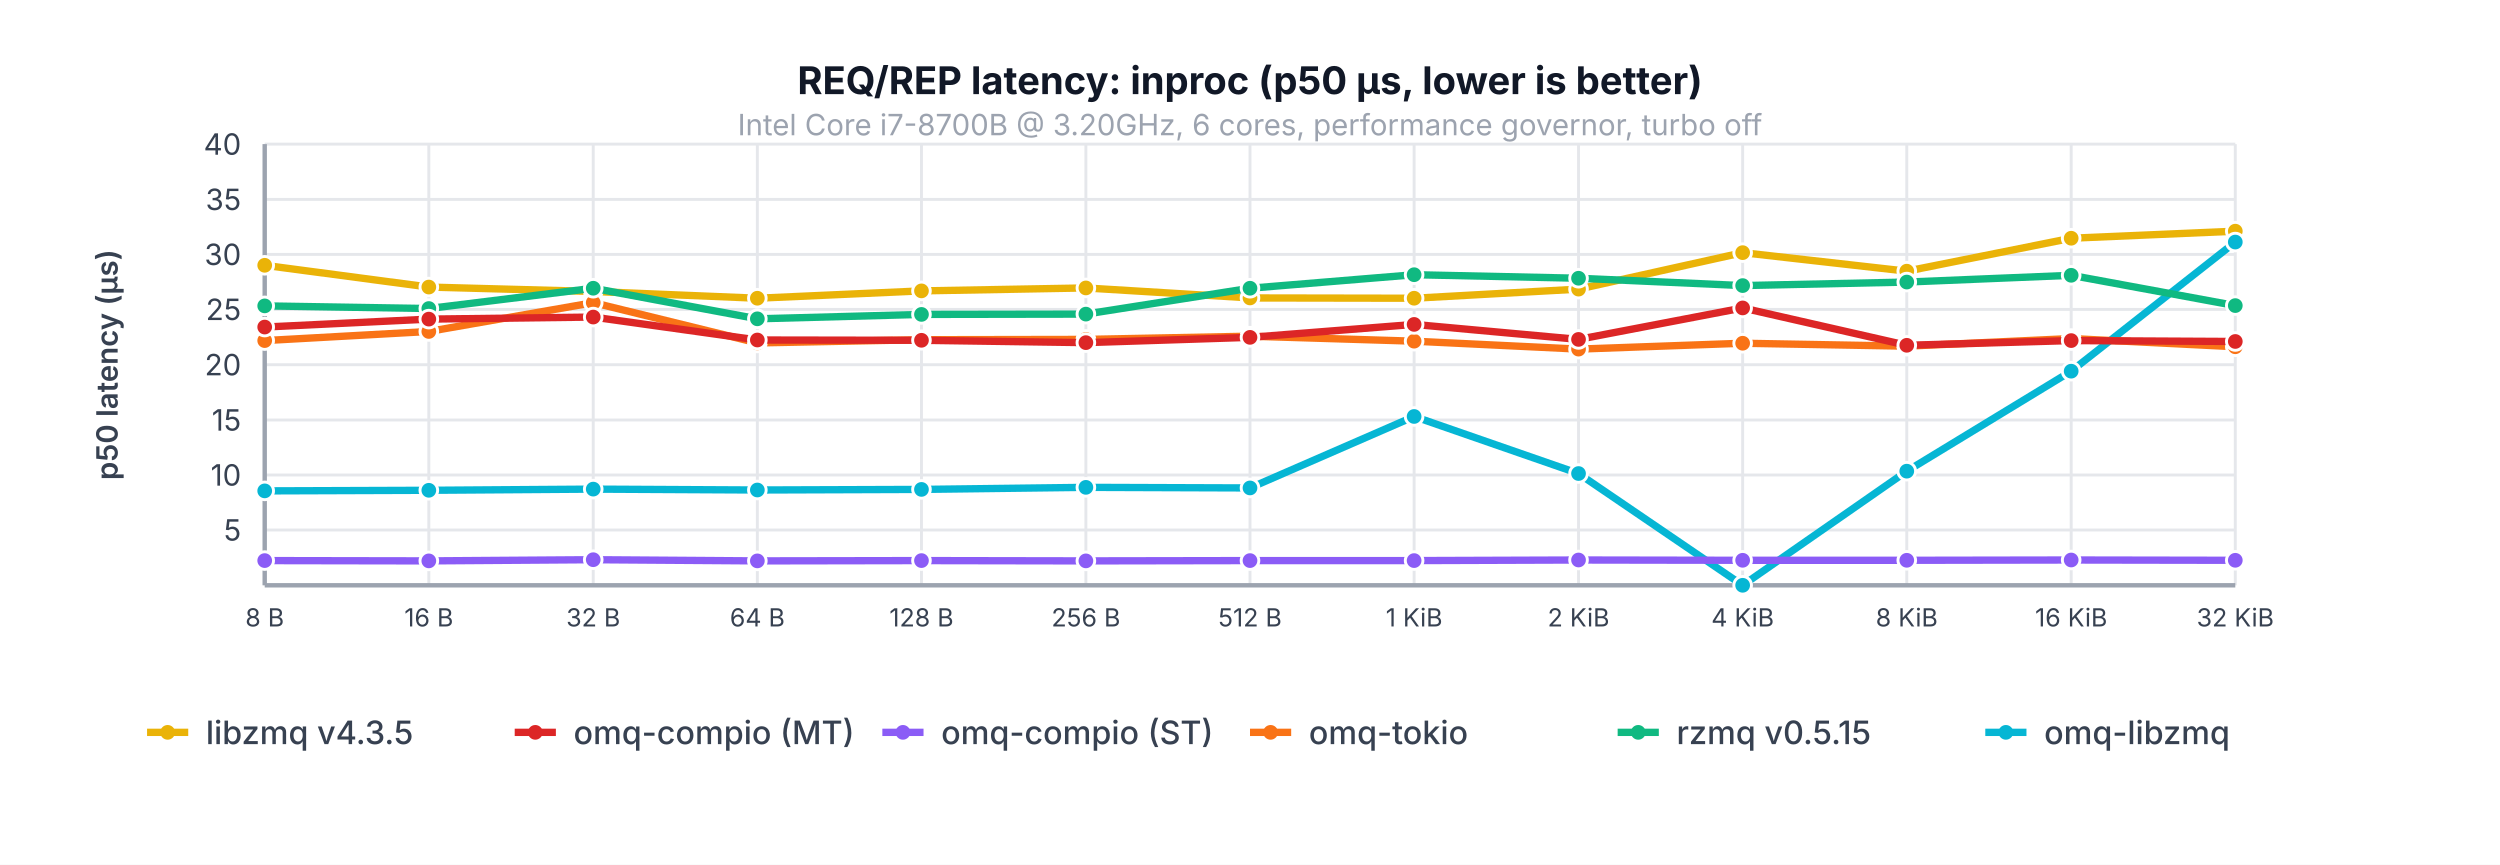
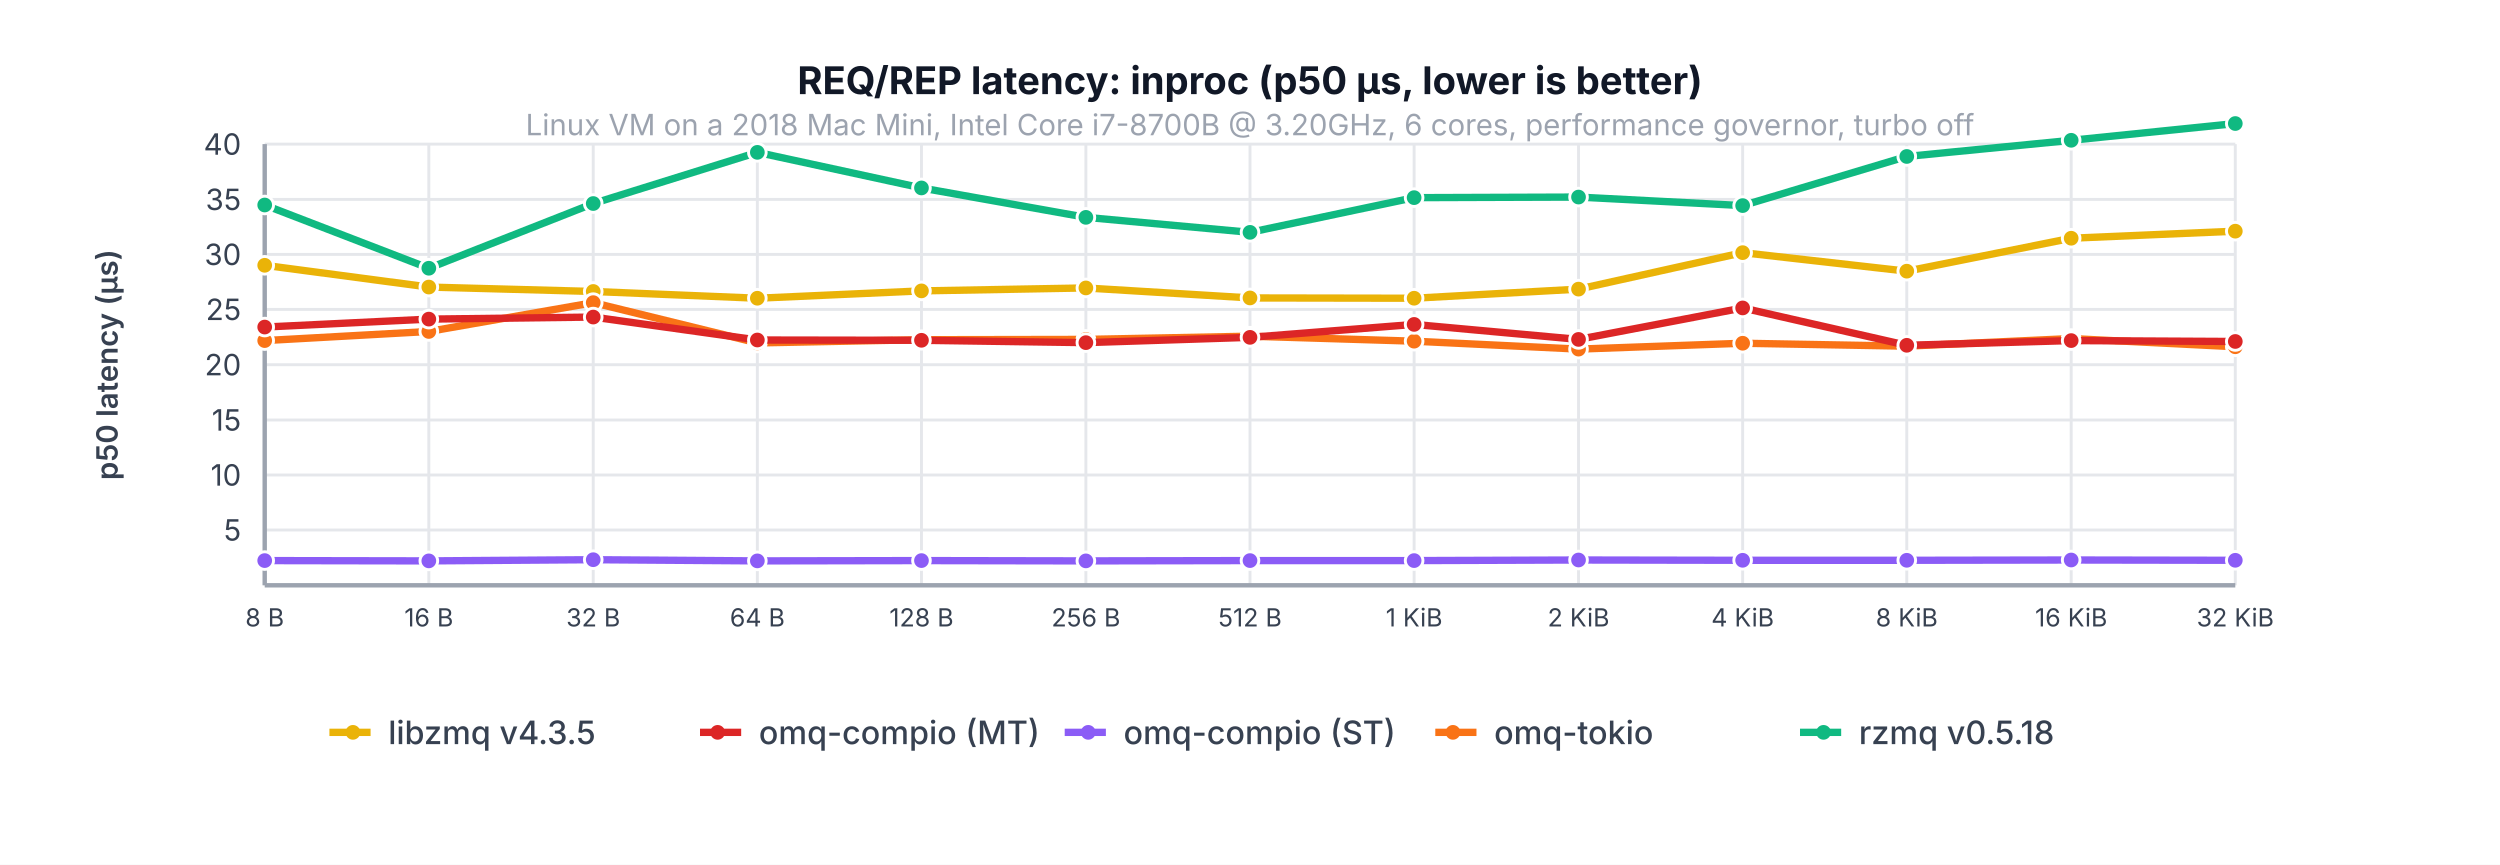
<svg xmlns="http://www.w3.org/2000/svg" viewBox="0 0 850 294" font-family="system-ui, -apple-system, sans-serif">
  <rect width="850" height="294" fill="white" />
-   <text x="425.0" y="46" text-anchor="middle" fill="#9ca3af" font-size="10">Intel Core i7-8700B @ 3.20GHz, 6 cores, performance governor, turbo off</text>
+   <text x="425.0" y="46" text-anchor="middle" fill="#9ca3af" font-size="10">Linux VM on a 2018 Mac Mini, Intel Core i7-8700B @ 3.20GHz, 6 cores, performance governor, turbo off</text>
  <text x="425.0" y="32.0" text-anchor="middle" fill="#111827" font-size="13" font-weight="700">REQ/REP latency: inproc (p50 µs, lower is better)</text>
  <line x1="90.0" y1="180.2" x2="760.0" y2="180.2" stroke="#e5e7eb" stroke-width="1" />
  <text x="82.0" y="180.2" text-anchor="end" dominant-baseline="middle" fill="#374151" font-size="10">5</text>
  <line x1="90.0" y1="161.5" x2="760.0" y2="161.5" stroke="#e5e7eb" stroke-width="1" />
  <text x="82.0" y="161.5" text-anchor="end" dominant-baseline="middle" fill="#374151" font-size="10">10</text>
  <line x1="90.0" y1="142.8" x2="760.0" y2="142.8" stroke="#e5e7eb" stroke-width="1" />
  <text x="82.0" y="142.8" text-anchor="end" dominant-baseline="middle" fill="#374151" font-size="10">15</text>
  <line x1="90.0" y1="124.0" x2="760.0" y2="124.0" stroke="#e5e7eb" stroke-width="1" />
  <text x="82.0" y="124.0" text-anchor="end" dominant-baseline="middle" fill="#374151" font-size="10">20</text>
  <line x1="90.0" y1="105.2" x2="760.0" y2="105.2" stroke="#e5e7eb" stroke-width="1" />
  <text x="82.0" y="105.2" text-anchor="end" dominant-baseline="middle" fill="#374151" font-size="10">25</text>
  <line x1="90.0" y1="86.5" x2="760.0" y2="86.5" stroke="#e5e7eb" stroke-width="1" />
  <text x="82.0" y="86.5" text-anchor="end" dominant-baseline="middle" fill="#374151" font-size="10">30</text>
  <line x1="90.0" y1="67.8" x2="760.0" y2="67.8" stroke="#e5e7eb" stroke-width="1" />
  <text x="82.0" y="67.8" text-anchor="end" dominant-baseline="middle" fill="#374151" font-size="10">35</text>
  <line x1="90.0" y1="49.0" x2="760.0" y2="49.0" stroke="#e5e7eb" stroke-width="1" />
  <text x="82.0" y="49.0" text-anchor="end" dominant-baseline="middle" fill="#374151" font-size="10">40</text>
  <line x1="90.0" y1="49.0" x2="90.0" y2="199.0" stroke="#e5e7eb" stroke-width="1" />
  <line x1="145.8" y1="49.0" x2="145.8" y2="199.0" stroke="#e5e7eb" stroke-width="1" />
  <line x1="201.7" y1="49.0" x2="201.7" y2="199.0" stroke="#e5e7eb" stroke-width="1" />
  <line x1="257.5" y1="49.0" x2="257.5" y2="199.0" stroke="#e5e7eb" stroke-width="1" />
  <line x1="313.3" y1="49.0" x2="313.3" y2="199.0" stroke="#e5e7eb" stroke-width="1" />
  <line x1="369.2" y1="49.0" x2="369.2" y2="199.0" stroke="#e5e7eb" stroke-width="1" />
  <line x1="425.0" y1="49.0" x2="425.0" y2="199.0" stroke="#e5e7eb" stroke-width="1" />
  <line x1="480.8" y1="49.0" x2="480.8" y2="199.0" stroke="#e5e7eb" stroke-width="1" />
  <line x1="536.7" y1="49.0" x2="536.7" y2="199.0" stroke="#e5e7eb" stroke-width="1" />
  <line x1="592.5" y1="49.0" x2="592.5" y2="199.0" stroke="#e5e7eb" stroke-width="1" />
  <line x1="648.3" y1="49.0" x2="648.3" y2="199.0" stroke="#e5e7eb" stroke-width="1" />
  <line x1="704.2" y1="49.0" x2="704.2" y2="199.0" stroke="#e5e7eb" stroke-width="1" />
  <line x1="760.0" y1="49.0" x2="760.0" y2="199.0" stroke="#e5e7eb" stroke-width="1" />
  <line x1="90.0" y1="49.0" x2="90.0" y2="199.0" stroke="#9ca3af" stroke-width="1.5" />
  <line x1="90.0" y1="199.0" x2="760.0" y2="199.0" stroke="#9ca3af" stroke-width="1.5" />
  <text x="40.0" y="124.0" text-anchor="middle" fill="#374151" font-size="10" font-weight="600" transform="rotate(-90,40.0,124.0)">p50 latency (µs)</text>
  <polyline points="90.0,90.2 145.8,97.6 201.7,99.1 257.5,101.4 313.3,98.9 369.2,97.9 425.0,101.3 480.8,101.4 536.7,98.3 592.5,85.9 648.3,92.2 704.2,81.0 760.0,78.6" fill="none" stroke="#eab308" stroke-width="2.5" stroke-linecap="round" stroke-linejoin="round" />
  <circle cx="90.0" cy="90.2" r="3" fill="#eab308" stroke="white" stroke-width="1" />
  <circle cx="145.8" cy="97.6" r="3" fill="#eab308" stroke="white" stroke-width="1" />
  <circle cx="201.7" cy="99.1" r="3" fill="#eab308" stroke="white" stroke-width="1" />
  <circle cx="257.5" cy="101.4" r="3" fill="#eab308" stroke="white" stroke-width="1" />
  <circle cx="313.3" cy="98.9" r="3" fill="#eab308" stroke="white" stroke-width="1" />
  <circle cx="369.2" cy="97.9" r="3" fill="#eab308" stroke="white" stroke-width="1" />
  <circle cx="425.0" cy="101.3" r="3" fill="#eab308" stroke="white" stroke-width="1" />
  <circle cx="480.8" cy="101.4" r="3" fill="#eab308" stroke="white" stroke-width="1" />
  <circle cx="536.7" cy="98.3" r="3" fill="#eab308" stroke="white" stroke-width="1" />
  <circle cx="592.5" cy="85.9" r="3" fill="#eab308" stroke="white" stroke-width="1" />
  <circle cx="648.3" cy="92.2" r="3" fill="#eab308" stroke="white" stroke-width="1" />
  <circle cx="704.2" cy="81.0" r="3" fill="#eab308" stroke="white" stroke-width="1" />
  <circle cx="760.0" cy="78.6" r="3" fill="#eab308" stroke="white" stroke-width="1" />
-   <polyline points="90.0,166.9 145.8,166.7 201.7,166.3 257.5,166.6 313.3,166.4 369.2,165.7 425.0,165.9 480.8,141.6 536.7,161.0 592.5,199.0 648.3,160.2 704.2,126.2 760.0,82.3" fill="none" stroke="#06b6d4" stroke-width="2.5" stroke-linecap="round" stroke-linejoin="round" />
-   <circle cx="90.0" cy="166.9" r="3" fill="#06b6d4" stroke="white" stroke-width="1" />
-   <circle cx="145.8" cy="166.7" r="3" fill="#06b6d4" stroke="white" stroke-width="1" />
-   <circle cx="201.7" cy="166.3" r="3" fill="#06b6d4" stroke="white" stroke-width="1" />
-   <circle cx="257.5" cy="166.6" r="3" fill="#06b6d4" stroke="white" stroke-width="1" />
-   <circle cx="313.3" cy="166.4" r="3" fill="#06b6d4" stroke="white" stroke-width="1" />
-   <circle cx="369.2" cy="165.7" r="3" fill="#06b6d4" stroke="white" stroke-width="1" />
-   <circle cx="425.0" cy="165.9" r="3" fill="#06b6d4" stroke="white" stroke-width="1" />
-   <circle cx="480.8" cy="141.6" r="3" fill="#06b6d4" stroke="white" stroke-width="1" />
-   <circle cx="536.7" cy="161.0" r="3" fill="#06b6d4" stroke="white" stroke-width="1" />
-   <circle cx="592.5" cy="199.0" r="3" fill="#06b6d4" stroke="white" stroke-width="1" />
-   <circle cx="648.3" cy="160.2" r="3" fill="#06b6d4" stroke="white" stroke-width="1" />
-   <circle cx="704.2" cy="126.2" r="3" fill="#06b6d4" stroke="white" stroke-width="1" />
-   <circle cx="760.0" cy="82.3" r="3" fill="#06b6d4" stroke="white" stroke-width="1" />
  <polyline points="90.0,115.8 145.8,112.7 201.7,102.9 257.5,116.6 313.3,115.5 369.2,115.4 425.0,114.3 480.8,116.0 536.7,118.7 592.5,116.7 648.3,117.7 704.2,115.1 760.0,117.9" fill="none" stroke="#f97316" stroke-width="2.5" stroke-linecap="round" stroke-linejoin="round" />
  <circle cx="90.0" cy="115.8" r="3" fill="#f97316" stroke="white" stroke-width="1" />
  <circle cx="145.8" cy="112.7" r="3" fill="#f97316" stroke="white" stroke-width="1" />
  <circle cx="201.7" cy="102.9" r="3" fill="#f97316" stroke="white" stroke-width="1" />
  <circle cx="257.5" cy="116.6" r="3" fill="#f97316" stroke="white" stroke-width="1" />
  <circle cx="313.3" cy="115.5" r="3" fill="#f97316" stroke="white" stroke-width="1" />
  <circle cx="369.2" cy="115.4" r="3" fill="#f97316" stroke="white" stroke-width="1" />
  <circle cx="425.0" cy="114.3" r="3" fill="#f97316" stroke="white" stroke-width="1" />
  <circle cx="480.8" cy="116.0" r="3" fill="#f97316" stroke="white" stroke-width="1" />
  <circle cx="536.7" cy="118.7" r="3" fill="#f97316" stroke="white" stroke-width="1" />
  <circle cx="592.5" cy="116.7" r="3" fill="#f97316" stroke="white" stroke-width="1" />
  <circle cx="648.3" cy="117.7" r="3" fill="#f97316" stroke="white" stroke-width="1" />
  <circle cx="704.2" cy="115.1" r="3" fill="#f97316" stroke="white" stroke-width="1" />
  <circle cx="760.0" cy="117.9" r="3" fill="#f97316" stroke="white" stroke-width="1" />
-   <polyline points="90.0,104.0 145.8,104.9 201.7,98.0 257.5,108.4 313.3,106.9 369.2,106.8 425.0,98.0 480.8,93.4 536.7,94.6 592.5,97.1 648.3,95.9 704.2,93.6 760.0,103.9" fill="none" stroke="#10b981" stroke-width="2.5" stroke-linecap="round" stroke-linejoin="round" />
-   <circle cx="90.0" cy="104.0" r="3" fill="#10b981" stroke="white" stroke-width="1" />
-   <circle cx="145.8" cy="104.9" r="3" fill="#10b981" stroke="white" stroke-width="1" />
-   <circle cx="201.7" cy="98.0" r="3" fill="#10b981" stroke="white" stroke-width="1" />
-   <circle cx="257.5" cy="108.4" r="3" fill="#10b981" stroke="white" stroke-width="1" />
-   <circle cx="313.3" cy="106.9" r="3" fill="#10b981" stroke="white" stroke-width="1" />
-   <circle cx="369.2" cy="106.8" r="3" fill="#10b981" stroke="white" stroke-width="1" />
-   <circle cx="425.0" cy="98.0" r="3" fill="#10b981" stroke="white" stroke-width="1" />
-   <circle cx="480.8" cy="93.4" r="3" fill="#10b981" stroke="white" stroke-width="1" />
-   <circle cx="536.7" cy="94.6" r="3" fill="#10b981" stroke="white" stroke-width="1" />
-   <circle cx="592.5" cy="97.1" r="3" fill="#10b981" stroke="white" stroke-width="1" />
-   <circle cx="648.3" cy="95.9" r="3" fill="#10b981" stroke="white" stroke-width="1" />
-   <circle cx="704.2" cy="93.6" r="3" fill="#10b981" stroke="white" stroke-width="1" />
-   <circle cx="760.0" cy="103.9" r="3" fill="#10b981" stroke="white" stroke-width="1" />
+   <polyline points="90.0,69.7 145.8,91.2 201.7,69.2 257.5,51.8 313.3,63.9 369.2,73.9 425.0,79.0 480.8,67.2 536.7,67.0 592.5,69.9 648.3,53.2 704.2,47.7 760.0,42.0" fill="none" stroke="#10b981" stroke-width="2.5" stroke-linecap="round" stroke-linejoin="round" />
+   <circle cx="90.0" cy="69.7" r="3" fill="#10b981" stroke="white" stroke-width="1" />
+   <circle cx="145.8" cy="91.2" r="3" fill="#10b981" stroke="white" stroke-width="1" />
+   <circle cx="201.7" cy="69.2" r="3" fill="#10b981" stroke="white" stroke-width="1" />
+   <circle cx="257.5" cy="51.8" r="3" fill="#10b981" stroke="white" stroke-width="1" />
+   <circle cx="313.3" cy="63.9" r="3" fill="#10b981" stroke="white" stroke-width="1" />
+   <circle cx="369.2" cy="73.9" r="3" fill="#10b981" stroke="white" stroke-width="1" />
+   <circle cx="425.0" cy="79.0" r="3" fill="#10b981" stroke="white" stroke-width="1" />
+   <circle cx="480.8" cy="67.2" r="3" fill="#10b981" stroke="white" stroke-width="1" />
+   <circle cx="536.7" cy="67.0" r="3" fill="#10b981" stroke="white" stroke-width="1" />
+   <circle cx="592.5" cy="69.9" r="3" fill="#10b981" stroke="white" stroke-width="1" />
+   <circle cx="648.3" cy="53.2" r="3" fill="#10b981" stroke="white" stroke-width="1" />
+   <circle cx="704.2" cy="47.7" r="3" fill="#10b981" stroke="white" stroke-width="1" />
+   <circle cx="760.0" cy="42.0" r="3" fill="#10b981" stroke="white" stroke-width="1" />
  <polyline points="90.0,190.6 145.8,190.7 201.7,190.3 257.5,190.7 313.3,190.6 369.2,190.7 425.0,190.6 480.8,190.6 536.7,190.4 592.5,190.5 648.3,190.5 704.2,190.4 760.0,190.5" fill="none" stroke="#8b5cf6" stroke-width="2.5" stroke-linecap="round" stroke-linejoin="round" />
  <circle cx="90.0" cy="190.6" r="3" fill="#8b5cf6" stroke="white" stroke-width="1" />
  <circle cx="145.8" cy="190.7" r="3" fill="#8b5cf6" stroke="white" stroke-width="1" />
  <circle cx="201.7" cy="190.3" r="3" fill="#8b5cf6" stroke="white" stroke-width="1" />
  <circle cx="257.5" cy="190.7" r="3" fill="#8b5cf6" stroke="white" stroke-width="1" />
  <circle cx="313.3" cy="190.6" r="3" fill="#8b5cf6" stroke="white" stroke-width="1" />
  <circle cx="369.2" cy="190.7" r="3" fill="#8b5cf6" stroke="white" stroke-width="1" />
  <circle cx="425.0" cy="190.6" r="3" fill="#8b5cf6" stroke="white" stroke-width="1" />
  <circle cx="480.8" cy="190.6" r="3" fill="#8b5cf6" stroke="white" stroke-width="1" />
  <circle cx="536.7" cy="190.4" r="3" fill="#8b5cf6" stroke="white" stroke-width="1" />
  <circle cx="592.5" cy="190.5" r="3" fill="#8b5cf6" stroke="white" stroke-width="1" />
  <circle cx="648.3" cy="190.5" r="3" fill="#8b5cf6" stroke="white" stroke-width="1" />
  <circle cx="704.2" cy="190.4" r="3" fill="#8b5cf6" stroke="white" stroke-width="1" />
  <circle cx="760.0" cy="190.5" r="3" fill="#8b5cf6" stroke="white" stroke-width="1" />
  <polyline points="90.0,111.2 145.8,108.5 201.7,107.8 257.5,115.6 313.3,115.7 369.2,116.5 425.0,114.7 480.8,110.3 536.7,115.4 592.5,104.7 648.3,117.4 704.2,115.8 760.0,116.1" fill="none" stroke="#dc2626" stroke-width="2.5" stroke-linecap="round" stroke-linejoin="round" />
  <circle cx="90.0" cy="111.2" r="3" fill="#dc2626" stroke="white" stroke-width="1" />
  <circle cx="145.8" cy="108.5" r="3" fill="#dc2626" stroke="white" stroke-width="1" />
  <circle cx="201.7" cy="107.8" r="3" fill="#dc2626" stroke="white" stroke-width="1" />
  <circle cx="257.5" cy="115.6" r="3" fill="#dc2626" stroke="white" stroke-width="1" />
  <circle cx="313.3" cy="115.7" r="3" fill="#dc2626" stroke="white" stroke-width="1" />
  <circle cx="369.2" cy="116.5" r="3" fill="#dc2626" stroke="white" stroke-width="1" />
  <circle cx="425.0" cy="114.7" r="3" fill="#dc2626" stroke="white" stroke-width="1" />
  <circle cx="480.8" cy="110.3" r="3" fill="#dc2626" stroke="white" stroke-width="1" />
  <circle cx="536.7" cy="115.4" r="3" fill="#dc2626" stroke="white" stroke-width="1" />
  <circle cx="592.5" cy="104.7" r="3" fill="#dc2626" stroke="white" stroke-width="1" />
  <circle cx="648.3" cy="117.4" r="3" fill="#dc2626" stroke="white" stroke-width="1" />
  <circle cx="704.2" cy="115.8" r="3" fill="#dc2626" stroke="white" stroke-width="1" />
  <circle cx="760.0" cy="116.1" r="3" fill="#dc2626" stroke="white" stroke-width="1" />
  <text x="90.0" y="213.0" text-anchor="middle" fill="#374151" font-size="8.5">8 B</text>
  <text x="145.8" y="213.0" text-anchor="middle" fill="#374151" font-size="8.5">16 B</text>
  <text x="201.7" y="213.0" text-anchor="middle" fill="#374151" font-size="8.5">32 B</text>
  <text x="257.5" y="213.0" text-anchor="middle" fill="#374151" font-size="8.5">64 B</text>
  <text x="313.3" y="213.0" text-anchor="middle" fill="#374151" font-size="8.5">128 B</text>
  <text x="369.2" y="213.0" text-anchor="middle" fill="#374151" font-size="8.5">256 B</text>
  <text x="425.0" y="213.0" text-anchor="middle" fill="#374151" font-size="8.5">512 B</text>
  <text x="480.8" y="213.0" text-anchor="middle" fill="#374151" font-size="8.5">1 KiB</text>
  <text x="536.7" y="213.0" text-anchor="middle" fill="#374151" font-size="8.5">2 KiB</text>
  <text x="592.5" y="213.0" text-anchor="middle" fill="#374151" font-size="8.5">4 KiB</text>
  <text x="648.3" y="213.0" text-anchor="middle" fill="#374151" font-size="8.5">8 KiB</text>
  <text x="704.2" y="213.0" text-anchor="middle" fill="#374151" font-size="8.5">16 KiB</text>
  <text x="760.0" y="213.0" text-anchor="middle" fill="#374151" font-size="8.5">32 KiB</text>
-   <line x1="50" y1="249" x2="64" y2="249" stroke="#eab308" stroke-width="2.5" />
-   <circle cx="57" cy="249" r="2.5" fill="#eab308" />
-   <text x="70" y="253" fill="#374151" font-size="11" font-weight="500">libzmq v4.3.5</text>
-   <line x1="175" y1="249" x2="189" y2="249" stroke="#dc2626" stroke-width="2.5" />
-   <circle cx="182" cy="249" r="2.5" fill="#dc2626" />
-   <text x="195" y="253" fill="#374151" font-size="11" font-weight="500">omq-compio (MT)</text>
-   <line x1="300" y1="249" x2="314" y2="249" stroke="#8b5cf6" stroke-width="2.5" />
-   <circle cx="307" cy="249" r="2.5" fill="#8b5cf6" />
-   <text x="320" y="253" fill="#374151" font-size="11" font-weight="500">omq-compio (ST)</text>
-   <line x1="425" y1="249" x2="439" y2="249" stroke="#f97316" stroke-width="2.5" />
-   <circle cx="432" cy="249" r="2.5" fill="#f97316" />
-   <text x="445" y="253" fill="#374151" font-size="11" font-weight="500">omq-tokio</text>
-   <line x1="550" y1="249" x2="564" y2="249" stroke="#10b981" stroke-width="2.5" />
-   <circle cx="557" cy="249" r="2.5" fill="#10b981" />
-   <text x="570" y="253" fill="#374151" font-size="11" font-weight="500">rzmq v0.5.15</text>
-   <line x1="675" y1="249" x2="689" y2="249" stroke="#06b6d4" stroke-width="2.5" />
-   <circle cx="682" cy="249" r="2.5" fill="#06b6d4" />
-   <text x="695" y="253" fill="#374151" font-size="11" font-weight="500">omq-libzmq</text>
+   <line x1="112" y1="249" x2="126" y2="249" stroke="#eab308" stroke-width="2.5" />
+   <circle cx="120" cy="249" r="2.5" fill="#eab308" />
+   <text x="132" y="253" fill="#374151" font-size="11" font-weight="500">libzmq v4.3.5</text>
+   <line x1="238" y1="249" x2="252" y2="249" stroke="#dc2626" stroke-width="2.5" />
+   <circle cx="244" cy="249" r="2.5" fill="#dc2626" />
+   <text x="258" y="253" fill="#374151" font-size="11" font-weight="500">omq-compio (MT)</text>
+   <line x1="362" y1="249" x2="376" y2="249" stroke="#8b5cf6" stroke-width="2.5" />
+   <circle cx="370" cy="249" r="2.5" fill="#8b5cf6" />
+   <text x="382" y="253" fill="#374151" font-size="11" font-weight="500">omq-compio (ST)</text>
+   <line x1="488" y1="249" x2="502" y2="249" stroke="#f97316" stroke-width="2.5" />
+   <circle cx="494" cy="249" r="2.5" fill="#f97316" />
+   <text x="508" y="253" fill="#374151" font-size="11" font-weight="500">omq-tokio</text>
+   <line x1="612" y1="249" x2="626" y2="249" stroke="#10b981" stroke-width="2.5" />
+   <circle cx="620" cy="249" r="2.5" fill="#10b981" />
+   <text x="632" y="253" fill="#374151" font-size="11" font-weight="500">rzmq v0.5.18</text>
</svg>
